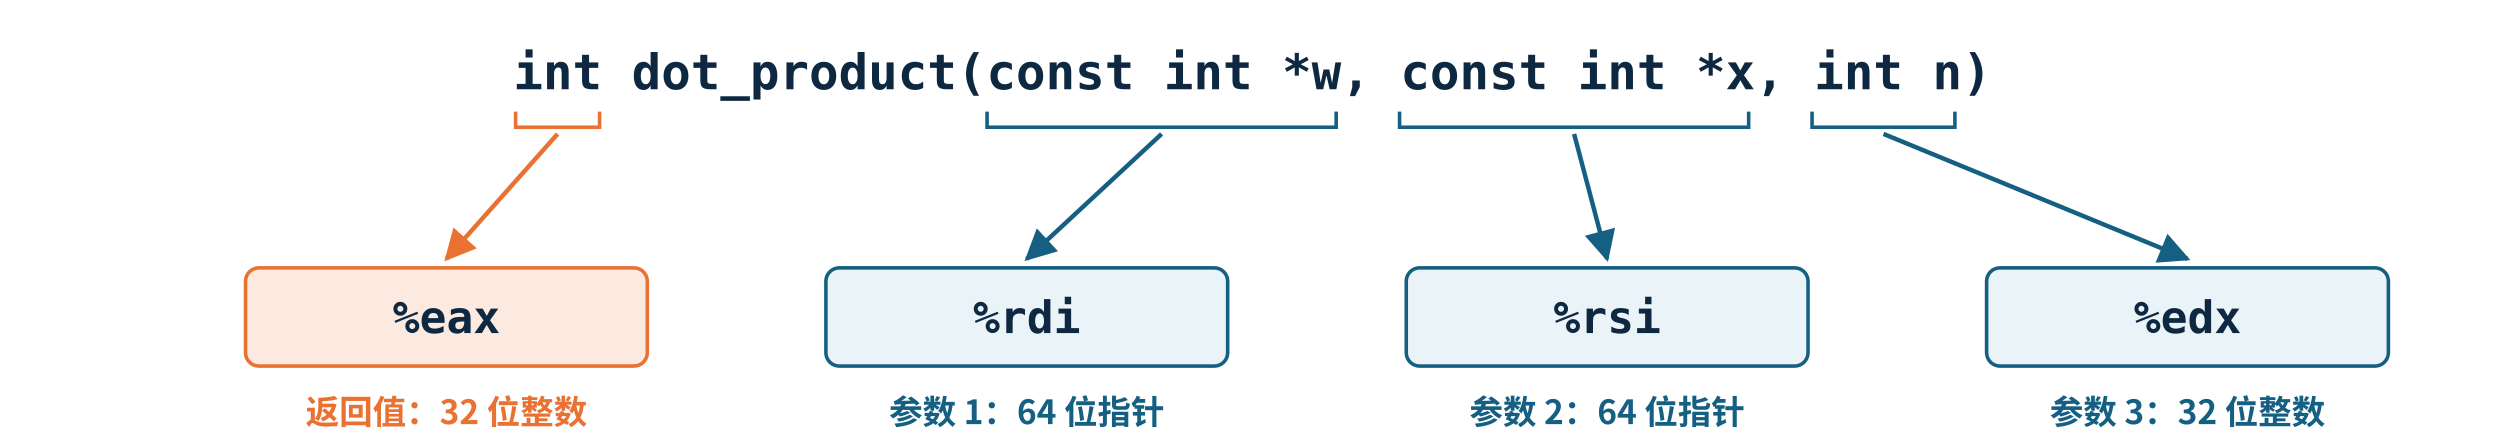
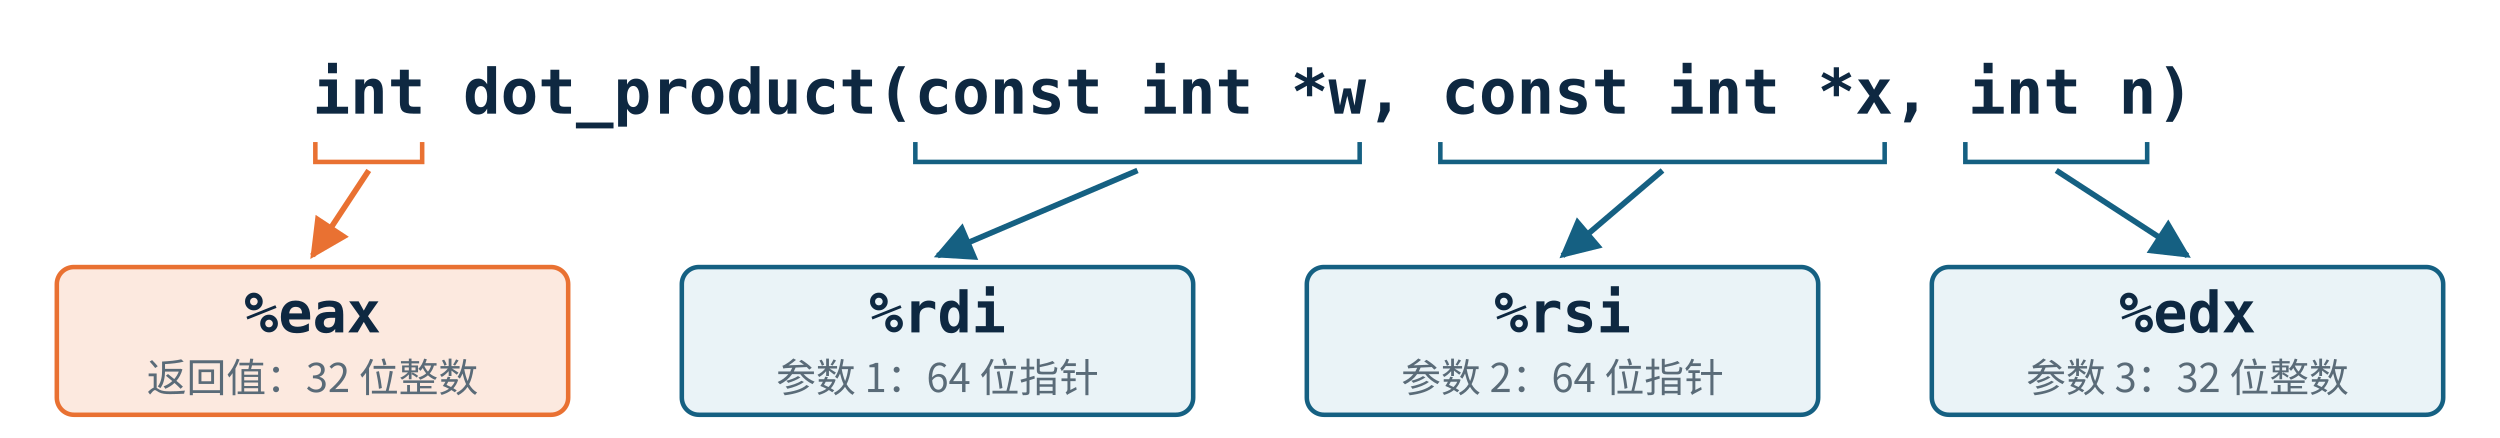
- <svg xmlns="http://www.w3.org/2000/svg" viewBox="0 0 1120 200" width="1120" height="200">
+ <svg xmlns="http://www.w3.org/2000/svg" viewBox="0 0 880 154" width="880" height="154">
  <defs>
    <marker id="ah-156082" viewBox="0 0 10 10" refX="9" refY="5" markerWidth="7" markerHeight="7" orient="auto-start-reverse">
      <path d="M0,0 L10,5 L0,10 z" fill="#156082" />
    </marker>
    <marker id="ah-e97132" viewBox="0 0 10 10" refX="9" refY="5" markerWidth="7" markerHeight="7" orient="auto-start-reverse">
      <path d="M0,0 L10,5 L0,10 z" fill="#e97132" />
    </marker>
    <marker id="ah-0e2841" viewBox="0 0 10 10" refX="9" refY="5" markerWidth="7" markerHeight="7" orient="auto-start-reverse">
      <path d="M0,0 L10,5 L0,10 z" fill="#0e2841" />
    </marker>
    <marker id="ah-2e7d4f" viewBox="0 0 10 10" refX="9" refY="5" markerWidth="7" markerHeight="7" orient="auto-start-reverse">
      <path d="M0,0 L10,5 L0,10 z" fill="#2e7d4f" />
    </marker>
    <marker id="ah-c0392b" viewBox="0 0 10 10" refX="9" refY="5" markerWidth="7" markerHeight="7" orient="auto-start-reverse">
      <path d="M0,0 L10,5 L0,10 z" fill="#c0392b" />
    </marker>
    <marker id="ah-5a6b78" viewBox="0 0 10 10" refX="9" refY="5" markerWidth="7" markerHeight="7" orient="auto-start-reverse">
      <path d="M0,0 L10,5 L0,10 z" fill="#5a6b78" />
    </marker>
    <marker id="ah-9fb5c3" viewBox="0 0 10 10" refX="9" refY="5" markerWidth="7" markerHeight="7" orient="auto-start-reverse">
      <path d="M0,0 L10,5 L0,10 z" fill="#9fb5c3" />
    </marker>
  </defs>
-   <text x="230.0" y="40.0" font-family="SFMono-Regular, Menlo, DejaVu Sans Mono, Consolas, monospace" font-size="22" font-weight="bold" fill="#0e2841" text-anchor="start">int dot_product(const int *w, const int *x, int n)</text>
-   <path d="M 231.0 50.0 L 231.0 57.0 L 268.6 57.0 L 268.6 50.0" fill="none" stroke="#e97132" stroke-width="1.6" />
-   <text x="249.8" y="76.0" font-family="PingFang SC, Noto Sans CJK SC, Source Han Sans SC, sans-serif" font-size="15" font-weight="bold" fill="#e97132" text-anchor="middle" />
-   <line x1="249.8" y1="60.0" x2="200.0" y2="116.0" stroke="#e97132" stroke-width="2" marker-end="url(#ah-e97132)" />
-   <rect x="110.0" y="120.0" width="180.0" height="44.0" rx="6" fill="#fce9df" stroke="#e97132" stroke-width="1.6" />
-   <text x="200.0" y="149.2" font-family="monospace" font-size="20" font-weight="bold" fill="#0e2841" text-anchor="middle">%eax</text>
-   <text x="200.0" y="190.0" font-family="PingFang SC, Noto Sans CJK SC, Source Han Sans SC, sans-serif" font-size="15" font-weight="bold" fill="#e97132" text-anchor="middle">返回值：32 位整数</text>
-   <path d="M 442.2 50.0 L 442.2 57.0 L 598.6 57.0 L 598.6 50.0" fill="none" stroke="#156082" stroke-width="1.6" />
-   <text x="520.4" y="76.0" font-family="PingFang SC, Noto Sans CJK SC, Source Han Sans SC, sans-serif" font-size="15" font-weight="bold" fill="#156082" text-anchor="middle" />
-   <line x1="520.4" y1="60.0" x2="460.0" y2="116.0" stroke="#156082" stroke-width="2" marker-end="url(#ah-156082)" />
-   <rect x="370.0" y="120.0" width="180.0" height="44.0" rx="6" fill="#eaf3f7" stroke="#156082" stroke-width="1.6" />
-   <text x="460.0" y="149.2" font-family="monospace" font-size="20" font-weight="bold" fill="#0e2841" text-anchor="middle">%rdi</text>
-   <text x="460.0" y="190.0" font-family="PingFang SC, Noto Sans CJK SC, Source Han Sans SC, sans-serif" font-size="15" font-weight="bold" fill="#156082" text-anchor="middle">参数 1：64 位指针</text>
-   <path d="M 627.0 50.0 L 627.0 57.0 L 783.4 57.0 L 783.4 50.0" fill="none" stroke="#156082" stroke-width="1.6" />
-   <text x="705.2" y="76.0" font-family="PingFang SC, Noto Sans CJK SC, Source Han Sans SC, sans-serif" font-size="15" font-weight="bold" fill="#156082" text-anchor="middle" />
-   <line x1="705.2" y1="60.0" x2="720.0" y2="116.0" stroke="#156082" stroke-width="2" marker-end="url(#ah-156082)" />
-   <rect x="630.0" y="120.0" width="180.0" height="44.0" rx="6" fill="#eaf3f7" stroke="#156082" stroke-width="1.6" />
-   <text x="720.0" y="149.2" font-family="monospace" font-size="20" font-weight="bold" fill="#0e2841" text-anchor="middle">%rsi</text>
-   <text x="720.0" y="190.0" font-family="PingFang SC, Noto Sans CJK SC, Source Han Sans SC, sans-serif" font-size="15" font-weight="bold" fill="#156082" text-anchor="middle">参数 2：64 位指针</text>
-   <path d="M 811.8 50.0 L 811.8 57.0 L 875.8 57.0 L 875.8 50.0" fill="none" stroke="#156082" stroke-width="1.6" />
-   <text x="843.8" y="76.0" font-family="PingFang SC, Noto Sans CJK SC, Source Han Sans SC, sans-serif" font-size="15" font-weight="bold" fill="#156082" text-anchor="middle" />
-   <line x1="843.8" y1="60.0" x2="980.0" y2="116.0" stroke="#156082" stroke-width="2" marker-end="url(#ah-156082)" />
-   <rect x="890.0" y="120.0" width="180.0" height="44.0" rx="6" fill="#eaf3f7" stroke="#156082" stroke-width="1.6" />
-   <text x="980.0" y="149.2" font-family="monospace" font-size="20" font-weight="bold" fill="#0e2841" text-anchor="middle">%edx</text>
-   <text x="980.0" y="190.0" font-family="PingFang SC, Noto Sans CJK SC, Source Han Sans SC, sans-serif" font-size="15" font-weight="bold" fill="#156082" text-anchor="middle">参数 3：32 位整数</text>
+   <text x="110.0" y="40.0" font-family="SFMono-Regular, Menlo, DejaVu Sans Mono, Consolas, monospace" font-size="22" font-weight="bold" fill="#0e2841" text-anchor="start">int dot_product(const int *w, const int *x, int n)</text>
+   <path d="M 111.0 50.0 L 111.0 57.0 L 148.6 57.0 L 148.6 50.0" fill="none" stroke="#e97132" stroke-width="1.6" />
+   <text x="129.8" y="76.0" font-family="PingFang SC, Noto Sans CJK SC, Source Han Sans SC, sans-serif" font-size="15" font-weight="bold" fill="#e97132" text-anchor="middle" />
+   <line x1="129.8" y1="60.0" x2="110.0" y2="90.0" stroke="#e97132" stroke-width="2" marker-end="url(#ah-e97132)" />
+   <rect x="20.0" y="94.0" width="180.0" height="52.0" rx="6" fill="#fce9df" stroke="#e97132" stroke-width="1.6" />
+   <text x="110.0" y="117.0" font-family="monospace" font-size="20" font-weight="bold" fill="#0e2841" text-anchor="middle">%eax</text>
+   <text x="110.0" y="138.0" font-family="PingFang SC, Noto Sans CJK SC, Source Han Sans SC, sans-serif" font-size="14" font-weight="normal" fill="#5a6b78" text-anchor="middle">返回值：32 位整数</text>
+   <path d="M 322.2 50.0 L 322.2 57.0 L 478.6 57.0 L 478.6 50.0" fill="none" stroke="#156082" stroke-width="1.6" />
+   <text x="400.4" y="76.0" font-family="PingFang SC, Noto Sans CJK SC, Source Han Sans SC, sans-serif" font-size="15" font-weight="bold" fill="#156082" text-anchor="middle" />
+   <line x1="400.4" y1="60.0" x2="330.0" y2="90.0" stroke="#156082" stroke-width="2" marker-end="url(#ah-156082)" />
+   <rect x="240.0" y="94.0" width="180.0" height="52.0" rx="6" fill="#eaf3f7" stroke="#156082" stroke-width="1.6" />
+   <text x="330.0" y="117.0" font-family="monospace" font-size="20" font-weight="bold" fill="#0e2841" text-anchor="middle">%rdi</text>
+   <text x="330.0" y="138.0" font-family="PingFang SC, Noto Sans CJK SC, Source Han Sans SC, sans-serif" font-size="14" font-weight="normal" fill="#5a6b78" text-anchor="middle">参数 1：64 位指针</text>
+   <path d="M 507.0 50.0 L 507.0 57.0 L 663.4 57.0 L 663.4 50.0" fill="none" stroke="#156082" stroke-width="1.6" />
+   <text x="585.2" y="76.0" font-family="PingFang SC, Noto Sans CJK SC, Source Han Sans SC, sans-serif" font-size="15" font-weight="bold" fill="#156082" text-anchor="middle" />
+   <line x1="585.2" y1="60.0" x2="550.0" y2="90.0" stroke="#156082" stroke-width="2" marker-end="url(#ah-156082)" />
+   <rect x="460.0" y="94.0" width="180.0" height="52.0" rx="6" fill="#eaf3f7" stroke="#156082" stroke-width="1.6" />
+   <text x="550.0" y="117.0" font-family="monospace" font-size="20" font-weight="bold" fill="#0e2841" text-anchor="middle">%rsi</text>
+   <text x="550.0" y="138.0" font-family="PingFang SC, Noto Sans CJK SC, Source Han Sans SC, sans-serif" font-size="14" font-weight="normal" fill="#5a6b78" text-anchor="middle">参数 2：64 位指针</text>
+   <path d="M 691.8 50.0 L 691.8 57.0 L 755.8 57.0 L 755.8 50.0" fill="none" stroke="#156082" stroke-width="1.6" />
+   <text x="723.8" y="76.0" font-family="PingFang SC, Noto Sans CJK SC, Source Han Sans SC, sans-serif" font-size="15" font-weight="bold" fill="#156082" text-anchor="middle" />
+   <line x1="723.8" y1="60.0" x2="770.0" y2="90.0" stroke="#156082" stroke-width="2" marker-end="url(#ah-156082)" />
+   <rect x="680.0" y="94.0" width="180.0" height="52.0" rx="6" fill="#eaf3f7" stroke="#156082" stroke-width="1.6" />
+   <text x="770.0" y="117.0" font-family="monospace" font-size="20" font-weight="bold" fill="#0e2841" text-anchor="middle">%edx</text>
+   <text x="770.0" y="138.0" font-family="PingFang SC, Noto Sans CJK SC, Source Han Sans SC, sans-serif" font-size="14" font-weight="normal" fill="#5a6b78" text-anchor="middle">参数 3：32 位整数</text>
</svg>
